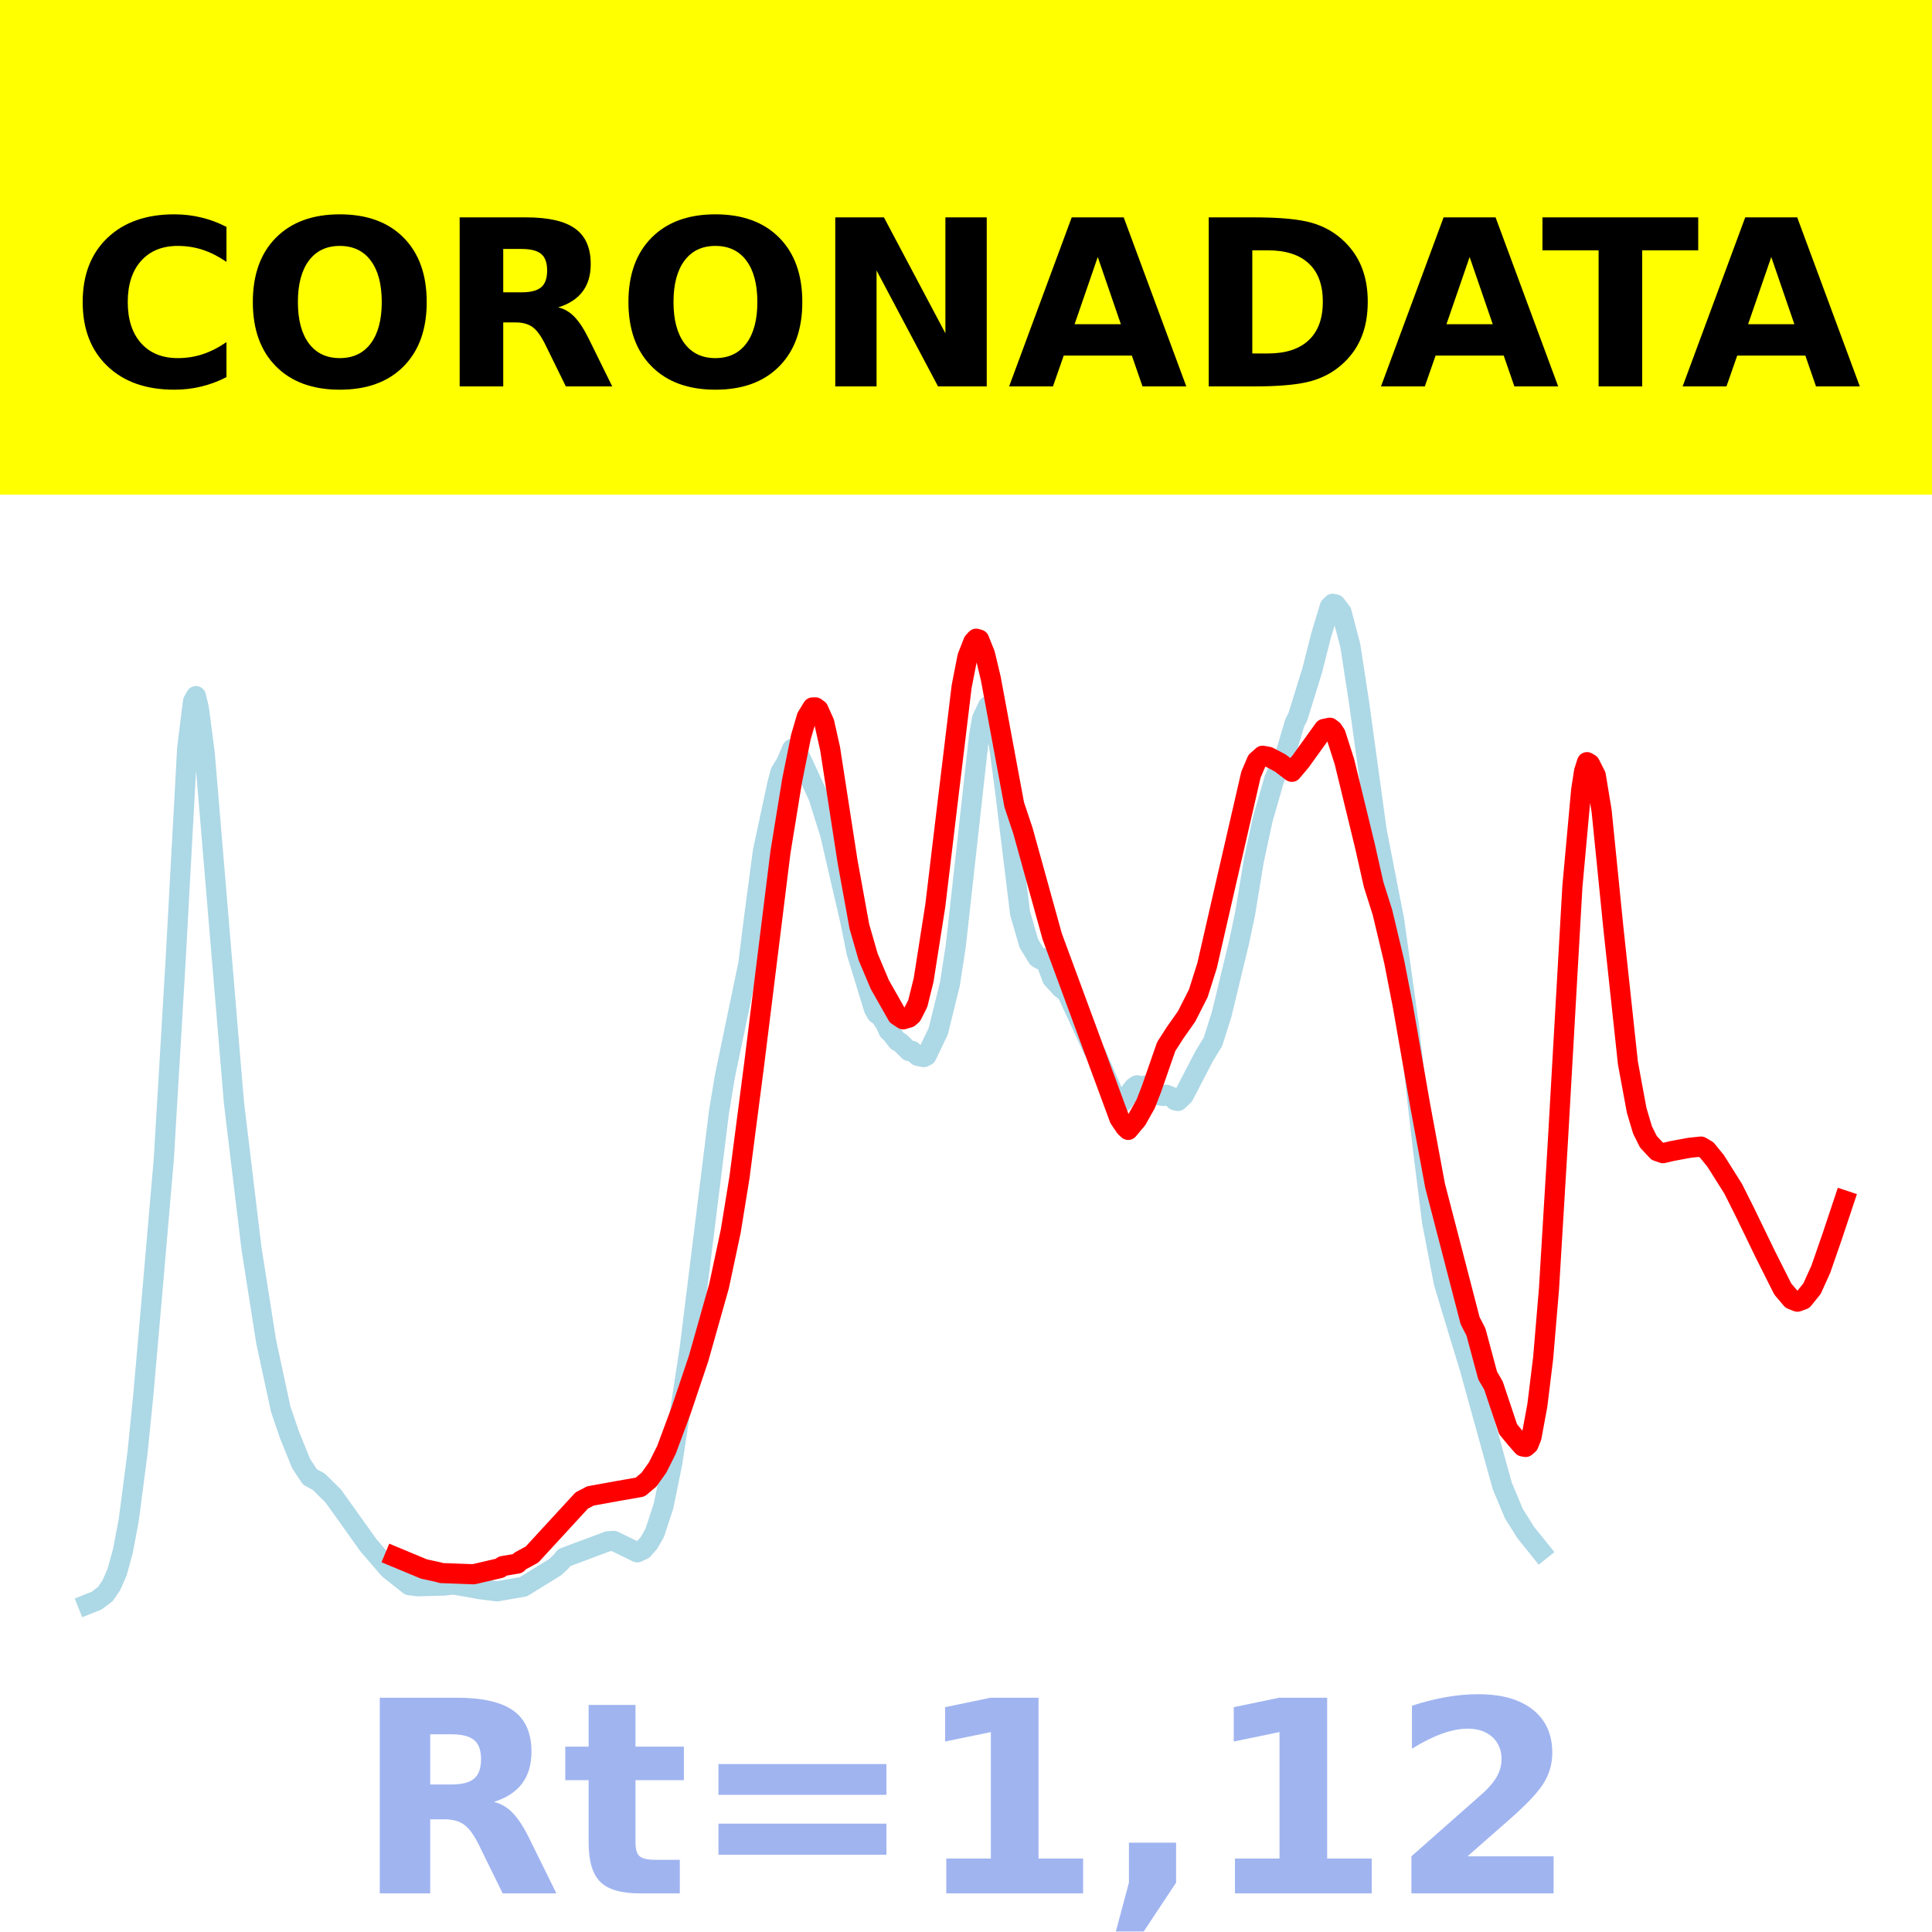
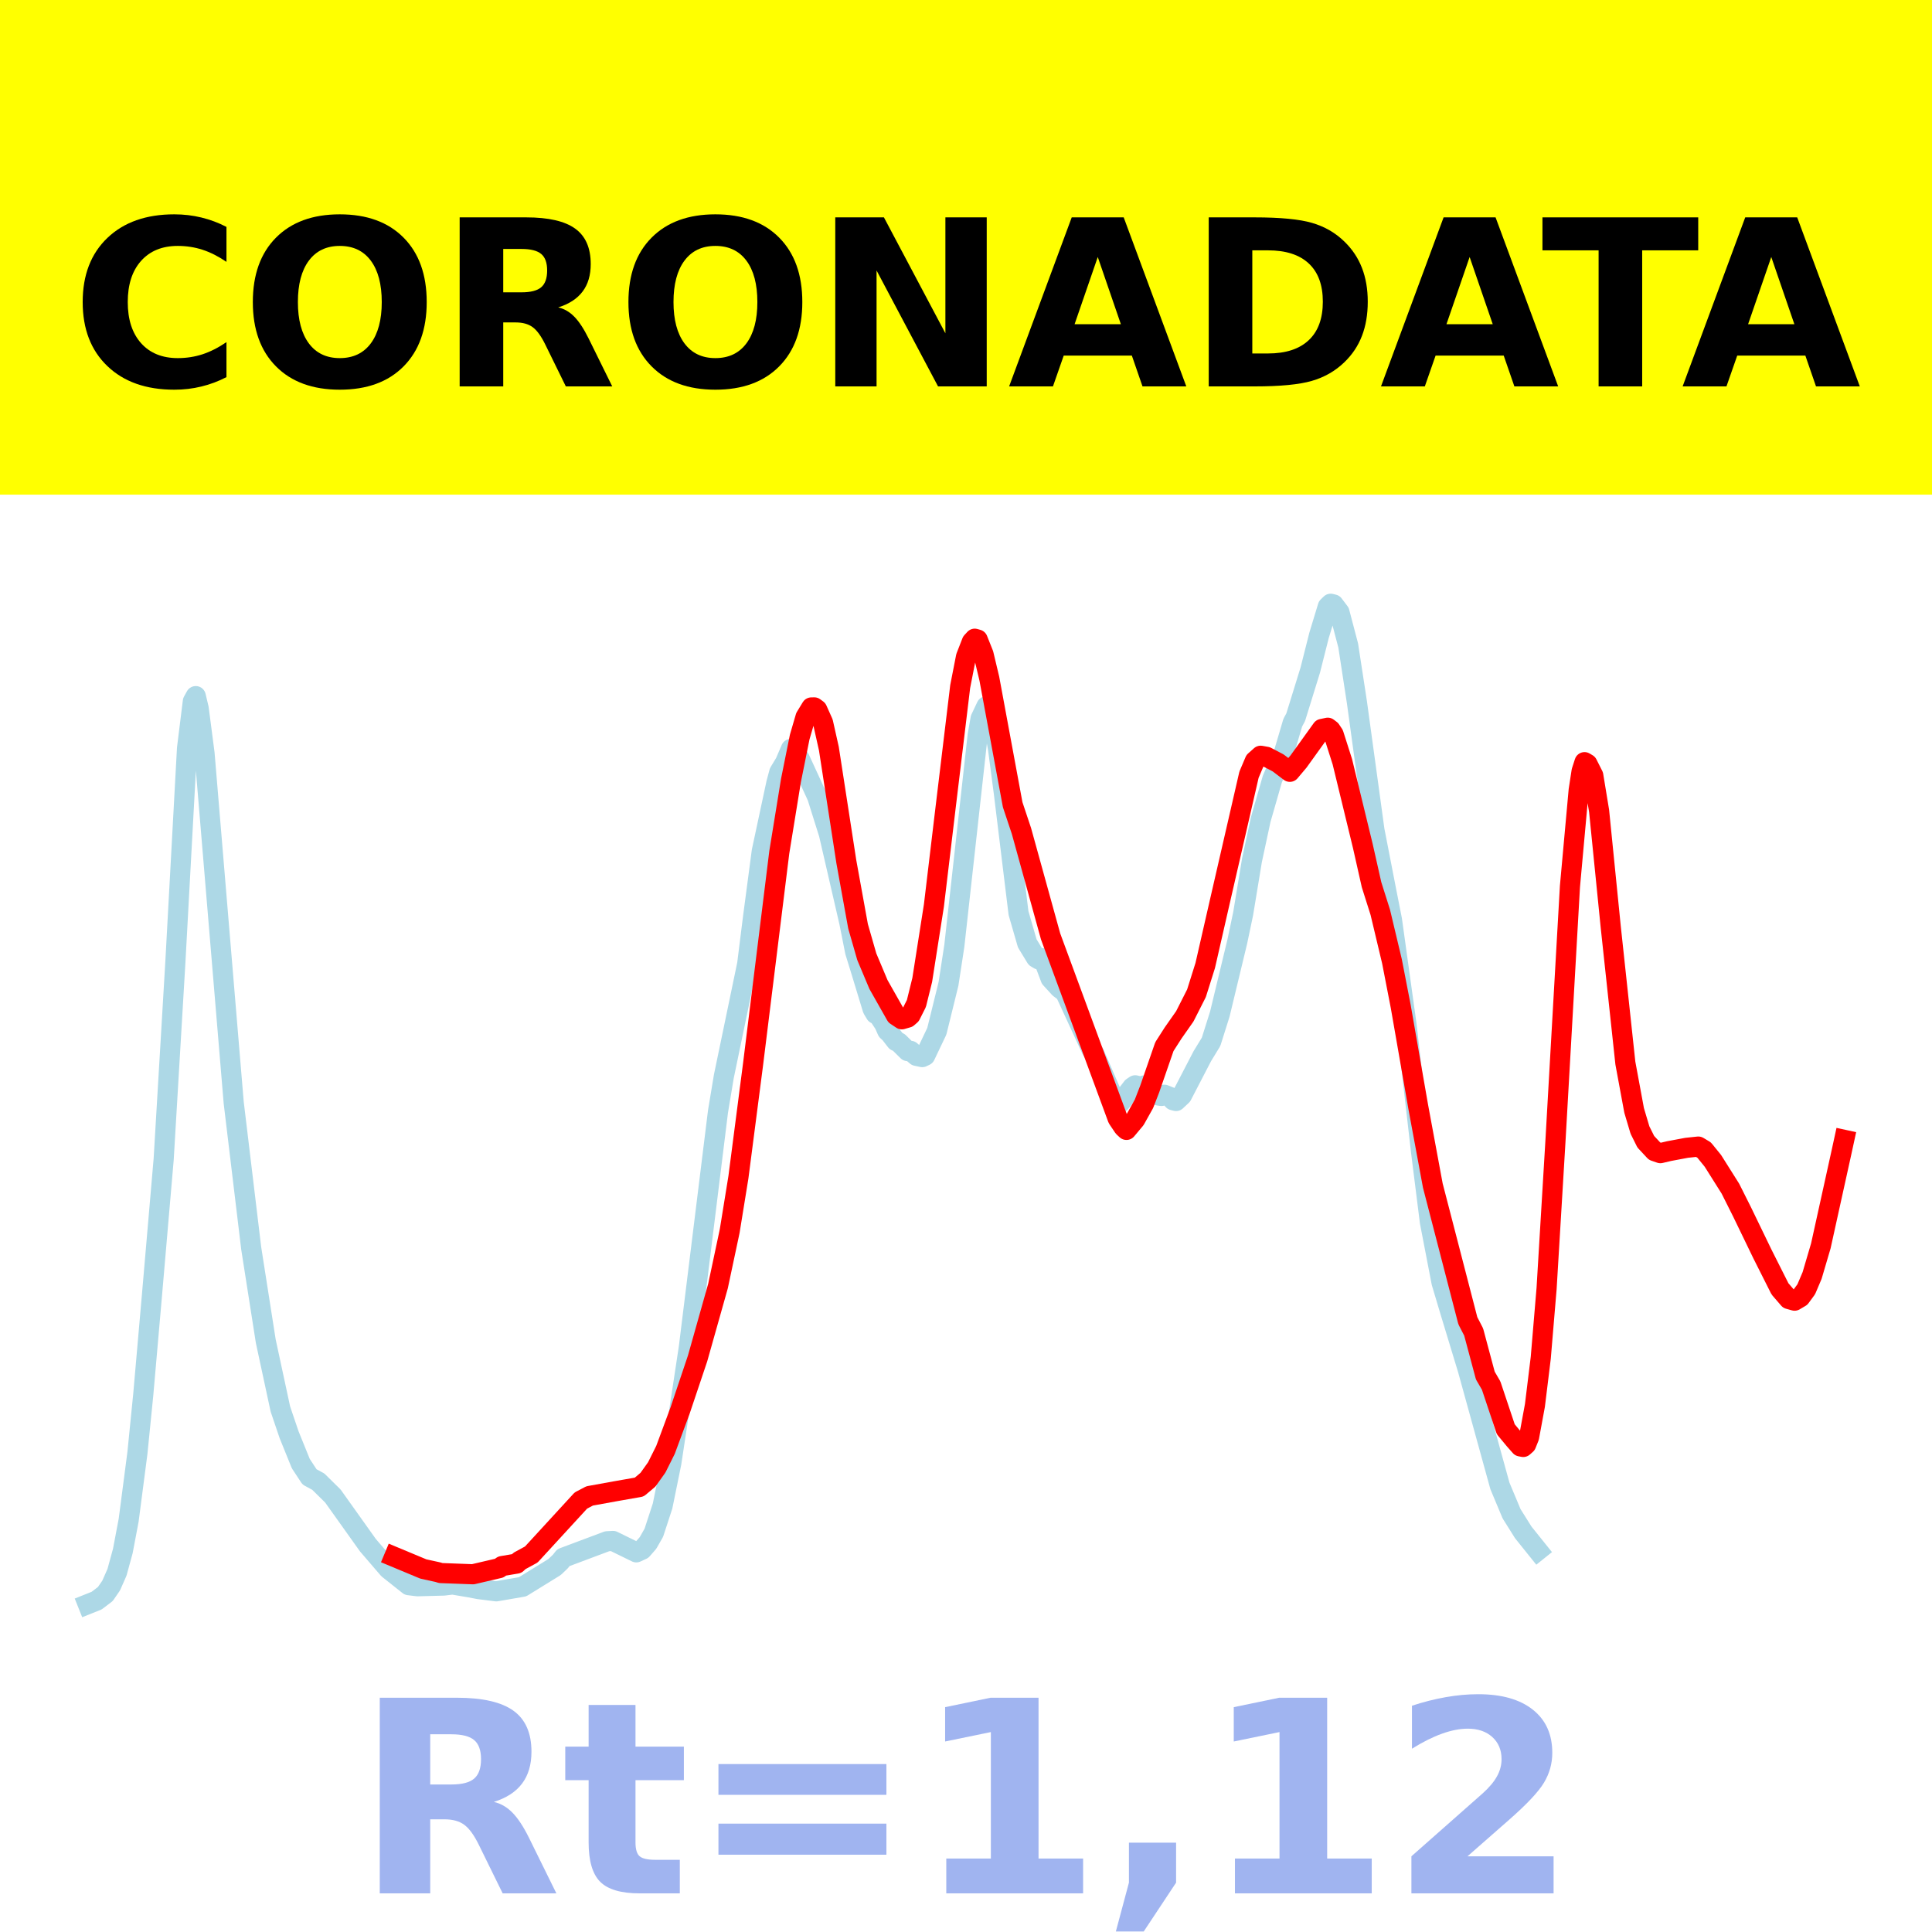
<svg xmlns="http://www.w3.org/2000/svg" xmlns:xlink="http://www.w3.org/1999/xlink" height="144pt" version="1.1" viewBox="0 0 144 144" width="144pt">
  <defs>
    <style type="text/css">*{stroke-linecap:butt;stroke-linejoin:round;}</style>
  </defs>
  <g id="figure_1">
    <g id="patch_1">
      <path d="M 0 144  L 144 144  L 144 0  L 0 0  z " style="fill:#ffffff;" />
    </g>
    <g id="axes_1">
      <g id="patch_2">
        <path d="M 0 144  L 144 144  L 144 0  L 0 0  z " style="fill:#ffffff;" />
      </g>
      <g id="line2d_1">
-         <path clip-path="url(#p7cce964f73)" d="M 6.545 119.565  L 7.199 119.304  L 7.852 118.81  L 8.288 118.177  L 8.724 117.191  L 9.159 115.6  L 9.595 113.303  L 10.248 108.3  L 10.684 103.954  L 11.337 96.491  L 12.209 86.401  L 13.08 71.75  L 13.951 55.78  L 14.387 52.276  L 14.605 51.885  L 14.823 52.803  L 15.258 56.142  L 17.436 82.173  L 18.743 93.035  L 19.832 99.969  L 20.921 105.023  L 21.575 106.944  L 22.446 109.089  L 23.1 110.081  L 23.753 110.434  L 24.842 111.506  L 27.456 115.168  L 28.981 116.941  L 30.506 118.15  L 31.159 118.23  L 33.119 118.178  L 33.773 118.099  L 35.08 118.318  L 35.733 118.444  L 37.04 118.608  L 39 118.271  L 41.396 116.794  L 41.832 116.378  L 42.05 116.099  L 45.317 114.876  L 45.753 114.852  L 47.495 115.703  L 47.931 115.502  L 48.367 115.005  L 48.802 114.243  L 49.456 112.248  L 50.109 109.041  L 51.416 100.429  L 53.594 82.842  L 54.03 80.226  L 55.773 71.855  L 56.208 68.378  L 56.862 63.448  L 57.951 58.367  L 58.169 57.554  L 58.604 56.835  L 59.04 55.819  L 59.258 55.922  L 59.693 56.548  L 61 59.385  L 61.871 62.152  L 63.396 68.747  L 63.832 70.94  L 64.267 72.348  L 65.139 75.205  L 65.357 75.569  L 65.574 75.672  L 66.01 76.336  L 66.228 76.831  L 66.446 77.034  L 66.881 77.596  L 67.099 77.698  L 67.753 78.342  L 67.97 78.323  L 68.406 78.698  L 68.842 78.791  L 69.059 78.687  L 69.931 76.864  L 70.802 73.334  L 71.238 70.497  L 72.98 54.797  L 73.198 53.561  L 73.634 52.642  L 73.851 52.838  L 74.069 53.383  L 74.505 55.841  L 74.941 59.153  L 76.03 68.057  L 76.683 70.315  L 77.337 71.385  L 77.554 71.514  L 77.772 71.413  L 77.99 71.771  L 78.426 72.927  L 79.079 73.643  L 79.515 73.973  L 81.475 78.221  L 81.693 78.541  L 83.218 82.06  L 83.435 82.203  L 83.653 82.166  L 84.525 81.038  L 84.742 80.892  L 85.178 80.998  L 85.396 80.904  L 85.831 81.097  L 86.485 81.654  L 86.703 81.685  L 86.921 81.595  L 87.356 81.77  L 87.574 82.007  L 87.792 82.062  L 88.228 81.654  L 89.752 78.72  L 90.406 77.652  L 91.059 75.582  L 92.366 70.168  L 92.802 68.099  L 93.455 64.137  L 94.109 61.097  L 94.98 58.066  L 95.851 56.074  L 96.505 53.863  L 96.722 53.459  L 97.812 49.945  L 98.465 47.364  L 99.118 45.213  L 99.336 45  L 99.554 45.054  L 99.99 45.627  L 100.643 48.11  L 101.297 52.359  L 102.604 61.88  L 103.475 66.355  L 103.91 68.561  L 105 76.39  L 106.089 85.886  L 106.742 91.083  L 107.613 95.593  L 108.267 97.781  L 109.574 102.082  L 111.97 110.752  L 112.841 112.827  L 113.712 114.214  L 114.801 115.57  L 114.801 115.57  " style="fill:none;stroke:#add8e6;stroke-linecap:square;stroke-width:1.5;" />
+         <path clip-path="url(#pf14fa011b4)" d="M 6.545 119.565  L 7.198 119.304  L 7.85 118.81  L 8.285 118.177  L 8.72 117.191  L 9.155 115.6  L 9.59 113.303  L 10.242 108.3  L 10.677 103.954  L 11.33 96.491  L 12.199 86.401  L 13.069 71.75  L 13.939 55.78  L 14.374 52.276  L 14.591 51.885  L 14.809 52.803  L 15.244 56.142  L 17.418 82.173  L 18.723 93.035  L 19.81 99.969  L 20.898 105.023  L 21.55 106.944  L 22.42 109.089  L 23.072 110.081  L 23.725 110.434  L 24.812 111.506  L 27.421 115.168  L 28.944 116.941  L 30.466 118.15  L 31.118 118.23  L 33.075 118.178  L 33.728 118.099  L 35.032 118.318  L 35.685 118.444  L 36.989 118.608  L 38.947 118.271  L 41.339 116.794  L 41.773 116.378  L 41.991 116.099  L 45.253 114.876  L 45.688 114.852  L 47.427 115.703  L 47.862 115.502  L 48.297 115.005  L 48.732 114.243  L 49.384 112.248  L 50.037 109.041  L 51.342 100.429  L 53.516 82.842  L 53.951 80.226  L 55.691 71.855  L 56.126 68.378  L 56.778 63.448  L 57.865 58.367  L 58.083 57.554  L 58.518 56.835  L 58.953 55.819  L 59.17 55.922  L 59.605 56.548  L 60.91 59.385  L 61.78 62.152  L 63.302 68.747  L 63.737 70.94  L 64.172 72.348  L 65.041 75.205  L 65.259 75.569  L 65.476 75.672  L 65.911 76.336  L 66.129 76.831  L 66.346 77.034  L 66.781 77.596  L 66.998 77.698  L 67.651 78.342  L 67.868 78.323  L 68.303 78.698  L 68.738 78.791  L 68.956 78.687  L 69.825 76.864  L 70.695 73.334  L 71.13 70.497  L 72.87 54.797  L 73.087 53.561  L 73.522 52.642  L 73.74 52.838  L 73.957 53.383  L 74.392 55.841  L 74.827 59.153  L 75.914 68.057  L 76.567 70.315  L 77.219 71.385  L 77.436 71.514  L 77.654 71.413  L 77.871 71.771  L 78.306 72.927  L 78.959 73.643  L 79.394 73.973  L 81.351 78.221  L 81.568 78.541  L 83.09 82.06  L 83.308 82.203  L 83.525 82.166  L 84.395 81.038  L 84.613 80.892  L 85.047 80.998  L 85.265 80.904  L 85.7 81.097  L 86.352 81.654  L 86.57 81.685  L 86.787 81.595  L 87.222 81.77  L 87.439 82.007  L 87.657 82.062  L 88.092 81.654  L 89.614 78.72  L 90.266 77.652  L 90.919 75.582  L 92.223 70.168  L 92.658 68.099  L 93.311 64.137  L 93.963 61.097  L 94.833 58.066  L 95.703 56.074  L 96.355 53.863  L 96.573 53.459  L 97.66 49.945  L 98.312 47.364  L 98.965 45.213  L 99.182 45  L 99.4 45.054  L 99.834 45.627  L 100.487 48.11  L 101.139 52.359  L 102.444 61.88  L 103.314 66.355  L 103.749 68.561  L 104.836 76.39  L 105.923 85.886  L 106.576 91.083  L 107.445 95.593  L 108.098 97.781  L 109.403 102.082  L 111.795 110.752  L 112.664 112.827  L 113.534 114.214  L 114.622 115.57  L 114.622 115.57  " style="fill:none;stroke:#add8e6;stroke-linecap:square;stroke-width:1.5;" />
      </g>
      <g id="line2d_2">
-         <path clip-path="url(#p7cce964f73)" d="M 29.416 116.036  L 31.595 116.943  L 32.684 117.181  L 32.902 117.247  L 35.298 117.336  L 37.258 116.88  L 37.476 116.724  L 38.565 116.541  L 38.783 116.338  L 39.654 115.865  L 43.357 111.84  L 44.01 111.498  L 45.971 111.143  L 47.713 110.838  L 48.367 110.287  L 49.02 109.372  L 49.674 108.066  L 50.763 105.133  L 52.07 101.25  L 53.594 95.853  L 54.466 91.759  L 55.119 87.738  L 56.208 79.346  L 58.169 63.527  L 59.04 58.174  L 59.693 54.935  L 60.129 53.444  L 60.565 52.729  L 60.782 52.725  L 61 52.886  L 61.436 53.857  L 61.871 55.801  L 63.178 64.244  L 64.05 69.041  L 64.703 71.311  L 65.574 73.379  L 66.881 75.684  L 67.317 75.973  L 67.753 75.848  L 67.97 75.658  L 68.406 74.796  L 68.842 73.038  L 69.713 67.492  L 70.584 60.203  L 71.673 51.181  L 72.109 48.955  L 72.545 47.84  L 72.762 47.605  L 72.98 47.669  L 73.416 48.759  L 73.851 50.586  L 75.594 59.978  L 76.247 61.933  L 78.426 69.797  L 83.435 83.369  L 83.871 84.015  L 84.089 84.216  L 84.742 83.436  L 85.396 82.27  L 85.831 81.148  L 86.921 78.008  L 87.574 76.99  L 88.445 75.75  L 89.317 74.032  L 89.97 71.961  L 91.059 67.2  L 93.237 57.741  L 93.673 56.717  L 94.109 56.329  L 94.544 56.408  L 95.416 56.865  L 96.287 57.526  L 96.94 56.752  L 98.683 54.331  L 99.118 54.241  L 99.336 54.407  L 99.554 54.735  L 100.208 56.78  L 101.732 63.043  L 102.386 65.94  L 103.039 68  L 103.91 71.652  L 104.564 75.009  L 105.871 82.493  L 106.96 88.361  L 109.574 98.436  L 110.009 99.28  L 110.881 102.526  L 111.316 103.272  L 112.405 106.525  L 113.059 107.313  L 113.494 107.806  L 113.712 107.848  L 113.93 107.655  L 114.148 107.112  L 114.584 104.753  L 115.019 101.206  L 115.455 96.03  L 116.108 85.193  L 117.197 66.078  L 117.851 58.892  L 118.069 57.483  L 118.286 56.807  L 118.504 56.936  L 118.94 57.799  L 119.376 60.447  L 120.247 69.115  L 121.336 79.235  L 121.989 82.764  L 122.425 84.225  L 122.861 85.098  L 123.514 85.799  L 123.95 85.95  L 124.603 85.796  L 125.91 85.551  L 126.781 85.459  L 127.217 85.72  L 127.871 86.524  L 129.177 88.596  L 130.049 90.334  L 131.573 93.481  L 132.88 96.08  L 133.534 96.848  L 133.969 97.02  L 134.405 96.858  L 135.059 96.046  L 135.712 94.605  L 136.583 92.094  L 137.455 89.477  L 137.455 89.477  " style="fill:none;stroke:#ff0000;stroke-linecap:square;stroke-width:1.5;" />
+         <path clip-path="url(#pf14fa011b4)" d="M 29.378 116.036  L 31.553 116.943  L 32.64 117.181  L 32.858 117.247  L 35.25 117.336  L 37.207 116.88  L 37.424 116.724  L 38.512 116.541  L 38.729 116.338  L 39.599 115.865  L 43.296 111.84  L 43.948 111.498  L 45.905 111.143  L 47.645 110.838  L 48.297 110.287  L 48.95 109.372  L 49.602 108.066  L 50.689 105.133  L 51.994 101.25  L 53.516 95.853  L 54.386 91.759  L 55.038 87.738  L 56.126 79.346  L 58.083 63.527  L 58.953 58.174  L 59.605 54.935  L 60.04 53.444  L 60.475 52.729  L 60.692 52.725  L 60.91 52.886  L 61.345 53.857  L 61.78 55.801  L 63.084 64.244  L 63.954 69.041  L 64.606 71.311  L 65.476 73.379  L 66.781 75.684  L 67.216 75.973  L 67.651 75.848  L 67.868 75.658  L 68.303 74.796  L 68.738 73.038  L 69.608 67.492  L 70.478 60.203  L 71.565 51.181  L 72 48.955  L 72.435 47.84  L 72.652 47.605  L 72.87 47.669  L 73.305 48.759  L 73.74 50.586  L 75.479 59.978  L 76.132 61.933  L 78.306 69.797  L 83.308 83.369  L 83.743 84.015  L 83.96 84.216  L 84.613 83.436  L 85.265 82.27  L 85.7 81.148  L 86.787 78.008  L 87.439 76.99  L 88.309 75.75  L 89.179 74.032  L 89.831 71.961  L 90.919 67.2  L 93.093 57.741  L 93.528 56.717  L 93.963 56.329  L 94.398 56.408  L 95.268 56.865  L 96.138 57.526  L 96.79 56.752  L 98.53 54.331  L 98.965 54.241  L 99.182 54.407  L 99.4 54.735  L 100.052 56.78  L 101.574 63.043  L 102.227 65.94  L 102.879 68  L 103.749 71.652  L 104.401 75.009  L 105.706 82.493  L 106.793 88.361  L 109.403 98.436  L 109.838 99.28  L 110.707 102.526  L 111.142 103.272  L 112.23 106.525  L 112.882 107.313  L 113.317 107.806  L 113.534 107.848  L 113.752 107.655  L 113.969 107.112  L 114.404 104.753  L 114.839 101.206  L 115.274 96.03  L 115.926 85.193  L 117.014 66.078  L 117.666 58.892  L 117.883 57.483  L 118.101 56.807  L 118.318 56.936  L 118.753 57.799  L 119.188 60.447  L 120.058 69.115  L 121.145 79.235  L 121.798 82.764  L 122.233 84.225  L 122.667 85.098  L 123.32 85.799  L 123.755 85.95  L 124.407 85.796  L 125.712 85.551  L 126.582 85.459  L 127.017 85.72  L 127.669 86.524  L 128.974 88.595  L 129.844 90.33  L 131.366 93.475  L 132.67 96.065  L 133.323 96.823  L 133.758 96.944  L 134.193 96.687  L 134.628 96.093  L 135.063 95.071  L 135.715 92.859  L 137.237 85.959  L 137.455 84.958  L 137.455 84.958  " style="fill:none;stroke:#ff0000;stroke-linecap:square;stroke-width:1.5;" />
      </g>
      <g id="patch_3">
        <path d="M 0 144  L 0 0  " style="fill:none;stroke:#ffffff;stroke-linecap:square;stroke-linejoin:miter;stroke-width:0.8;" />
      </g>
      <g id="patch_4">
        <path d="M 144 144  L 144 0  " style="fill:none;stroke:#ffffff;stroke-linecap:square;stroke-linejoin:miter;stroke-width:0.8;" />
      </g>
      <g id="patch_5">
        <path d="M -0 144  L 144 144  " style="fill:none;stroke:#ffffff;stroke-linecap:square;stroke-linejoin:miter;stroke-width:0.8;" />
      </g>
      <g id="patch_6">
        <path d="M -0 0  L 144 0  " style="fill:none;stroke:#ffffff;stroke-linecap:square;stroke-linejoin:miter;stroke-width:0.8;" />
      </g>
    </g>
    <g id="text_1">
      <g id="patch_7">
        <path d="M -64.848 36.368  L 208.848 36.368  L 208.848 -7.654  L -64.848 -7.654  z " style="fill:#ffff00;stroke:#ffff00;stroke-linejoin:miter;" />
      </g>
      <g transform="translate(72 9.45018)scale(0.1728 -0.1728)" />
      <g transform="translate(-60.87375 28.8)scale(0.1728 -0.1728)">
        <defs>
          <path id="DejaVuSans-Bold-32" />
          <path d="M 67 4  Q 61.812 1.312 56.203 -0.047  Q 50.594 -1.422 44.484 -1.422  Q 26.266 -1.422 15.625 8.766  Q 4.984 18.953 4.984 36.375  Q 4.984 53.859 15.625 64.031  Q 26.266 74.219 44.484 74.219  Q 50.594 74.219 56.203 72.844  Q 61.812 71.484 67 68.797  L 67 53.719  Q 61.766 57.281 56.688 58.938  Q 51.609 60.594 46 60.594  Q 35.938 60.594 30.172 54.141  Q 24.422 47.703 24.422 36.375  Q 24.422 25.094 30.172 18.641  Q 35.938 12.203 46 12.203  Q 51.609 12.203 56.688 13.859  Q 61.766 15.531 67 19.094  z " id="DejaVuSans-Bold-67" />
          <path d="M 42.484 60.594  Q 33.891 60.594 29.156 54.25  Q 24.422 47.906 24.422 36.375  Q 24.422 24.906 29.156 18.547  Q 33.891 12.203 42.484 12.203  Q 51.125 12.203 55.859 18.547  Q 60.594 24.906 60.594 36.375  Q 60.594 47.906 55.859 54.25  Q 51.125 60.594 42.484 60.594  z M 42.484 74.219  Q 60.062 74.219 70.016 64.156  Q 79.984 54.109 79.984 36.375  Q 79.984 18.703 70.016 8.641  Q 60.062 -1.422 42.484 -1.422  Q 24.953 -1.422 14.969 8.641  Q 4.984 18.703 4.984 36.375  Q 4.984 54.109 14.969 64.156  Q 24.953 74.219 42.484 74.219  z " id="DejaVuSans-Bold-79" />
          <path d="M 35.891 40.578  Q 41.797 40.578 44.359 42.766  Q 46.922 44.969 46.922 50  Q 46.922 54.984 44.359 57.125  Q 41.797 59.281 35.891 59.281  L 27.984 59.281  L 27.984 40.578  z M 27.984 27.594  L 27.984 0  L 9.188 0  L 9.188 72.906  L 37.891 72.906  Q 52.297 72.906 59 68.062  Q 65.719 63.234 65.719 52.781  Q 65.719 45.562 62.219 40.922  Q 58.734 36.281 51.703 34.078  Q 55.562 33.203 58.609 30.094  Q 61.672 27 64.797 20.703  L 75 0  L 54.984 0  L 46.094 18.109  Q 43.406 23.578 40.641 25.578  Q 37.891 27.594 33.297 27.594  z " id="DejaVuSans-Bold-82" />
          <path d="M 9.188 72.906  L 30.172 72.906  L 56.688 22.906  L 56.688 72.906  L 74.516 72.906  L 74.516 0  L 53.516 0  L 27 50  L 27 0  L 9.188 0  z " id="DejaVuSans-Bold-78" />
          <path d="M 53.422 13.281  L 24.031 13.281  L 19.391 0  L 0.484 0  L 27.484 72.906  L 49.906 72.906  L 76.906 0  L 58.016 0  z M 28.719 26.812  L 48.688 26.812  L 38.719 55.812  z " id="DejaVuSans-Bold-65" />
          <path d="M 27.984 58.688  L 27.984 14.203  L 34.719 14.203  Q 46.234 14.203 52.312 19.922  Q 58.406 25.641 58.406 36.531  Q 58.406 47.359 52.344 53.016  Q 46.297 58.688 34.719 58.688  z M 9.188 72.906  L 29 72.906  Q 45.609 72.906 53.734 70.531  Q 61.859 68.172 67.672 62.5  Q 72.797 57.562 75.281 51.109  Q 77.781 44.672 77.781 36.531  Q 77.781 28.266 75.281 21.797  Q 72.797 15.328 67.672 10.406  Q 61.812 4.734 53.609 2.359  Q 45.406 0 29 0  L 9.188 0  z " id="DejaVuSans-Bold-68" />
          <path d="M 0.484 72.906  L 67.672 72.906  L 67.672 58.688  L 43.5 58.688  L 43.5 0  L 24.703 0  L 24.703 58.688  L 0.484 58.688  z " id="DejaVuSans-Bold-84" />
        </defs>
        <use xlink:href="#DejaVuSans-Bold-32" />
        <use x="34.814" xlink:href="#DejaVuSans-Bold-32" />
        <use x="69.629" xlink:href="#DejaVuSans-Bold-32" />
        <use x="104.443" xlink:href="#DejaVuSans-Bold-32" />
        <use x="139.258" xlink:href="#DejaVuSans-Bold-32" />
        <use x="174.072" xlink:href="#DejaVuSans-Bold-32" />
        <use x="208.887" xlink:href="#DejaVuSans-Bold-32" />
        <use x="243.701" xlink:href="#DejaVuSans-Bold-32" />
        <use x="278.516" xlink:href="#DejaVuSans-Bold-32" />
        <use x="313.33" xlink:href="#DejaVuSans-Bold-32" />
        <use x="348.145" xlink:href="#DejaVuSans-Bold-32" />
        <use x="382.959" xlink:href="#DejaVuSans-Bold-67" />
        <use x="456.348" xlink:href="#DejaVuSans-Bold-79" />
        <use x="541.357" xlink:href="#DejaVuSans-Bold-82" />
        <use x="618.359" xlink:href="#DejaVuSans-Bold-79" />
        <use x="703.369" xlink:href="#DejaVuSans-Bold-78" />
        <use x="787.061" xlink:href="#DejaVuSans-Bold-65" />
        <use x="864.453" xlink:href="#DejaVuSans-Bold-68" />
        <use x="947.461" xlink:href="#DejaVuSans-Bold-65" />
        <use x="1017.104" xlink:href="#DejaVuSans-Bold-84" />
        <use x="1077.566" xlink:href="#DejaVuSans-Bold-65" />
        <use x="1154.959" xlink:href="#DejaVuSans-Bold-32" />
        <use x="1189.773" xlink:href="#DejaVuSans-Bold-32" />
        <use x="1224.588" xlink:href="#DejaVuSans-Bold-32" />
        <use x="1259.402" xlink:href="#DejaVuSans-Bold-32" />
        <use x="1294.217" xlink:href="#DejaVuSans-Bold-32" />
        <use x="1329.031" xlink:href="#DejaVuSans-Bold-32" />
        <use x="1363.846" xlink:href="#DejaVuSans-Bold-32" />
        <use x="1398.66" xlink:href="#DejaVuSans-Bold-32" />
        <use x="1433.475" xlink:href="#DejaVuSans-Bold-32" />
        <use x="1468.289" xlink:href="#DejaVuSans-Bold-32" />
        <use x="1503.104" xlink:href="#DejaVuSans-Bold-32" />
      </g>
    </g>
    <g id="text_2">
      <g style="fill:#4169e1;opacity:0.5;" transform="translate(26.46875 141.12)scale(0.2 -0.2)">
        <defs>
          <path d="M 27.484 70.219  L 27.484 54.688  L 45.516 54.688  L 45.516 42.188  L 27.484 42.188  L 27.484 19  Q 27.484 15.188 29 13.844  Q 30.516 12.5 35.016 12.5  L 44 12.5  L 44 0  L 29 0  Q 18.656 0 14.328 4.312  Q 10.016 8.641 10.016 19  L 10.016 42.188  L 1.312 42.188  L 1.312 54.688  L 10.016 54.688  L 10.016 70.219  z " id="DejaVuSans-Bold-116" />
          <path d="M 10.594 48.188  L 73.188 48.188  L 73.188 36.719  L 10.594 36.719  z M 10.594 25.984  L 73.188 25.984  L 73.188 14.406  L 10.594 14.406  z " id="DejaVuSans-Bold-61" />
          <path d="M 11.719 12.984  L 28.328 12.984  L 28.328 60.109  L 11.281 56.594  L 11.281 69.391  L 28.219 72.906  L 46.094 72.906  L 46.094 12.984  L 62.703 12.984  L 62.703 0  L 11.719 0  z " id="DejaVuSans-Bold-49" />
          <path d="M 10.203 18.891  L 27.781 18.891  L 27.781 4  L 15.719 -14.203  L 5.328 -14.203  L 10.203 4  z " id="DejaVuSans-Bold-44" />
          <path d="M 28.812 13.812  L 60.891 13.812  L 60.891 0  L 7.906 0  L 7.906 13.812  L 34.516 37.312  Q 38.094 40.531 39.797 43.609  Q 41.5 46.688 41.5 50  Q 41.5 55.125 38.062 58.25  Q 34.625 61.375 28.906 61.375  Q 24.516 61.375 19.281 59.5  Q 14.062 57.625 8.109 53.906  L 8.109 69.922  Q 14.453 72.016 20.656 73.109  Q 26.859 74.219 32.812 74.219  Q 45.906 74.219 53.156 68.453  Q 60.406 62.703 60.406 52.391  Q 60.406 46.438 57.328 41.281  Q 54.25 36.141 44.391 27.484  z " id="DejaVuSans-Bold-50" />
        </defs>
        <use xlink:href="#DejaVuSans-Bold-82" />
        <use x="77.002" xlink:href="#DejaVuSans-Bold-116" />
        <use x="124.805" xlink:href="#DejaVuSans-Bold-61" />
        <use x="208.594" xlink:href="#DejaVuSans-Bold-49" />
        <use x="278.174" xlink:href="#DejaVuSans-Bold-44" />
        <use x="316.162" xlink:href="#DejaVuSans-Bold-49" />
        <use x="385.742" xlink:href="#DejaVuSans-Bold-50" />
      </g>
    </g>
  </g>
  <defs>
-     <clipPath id="p7cce964f73">
+     <clipPath id="pf14fa011b4">
      <rect height="144" width="144" x="0" y="0" />
    </clipPath>
  </defs>
</svg>
